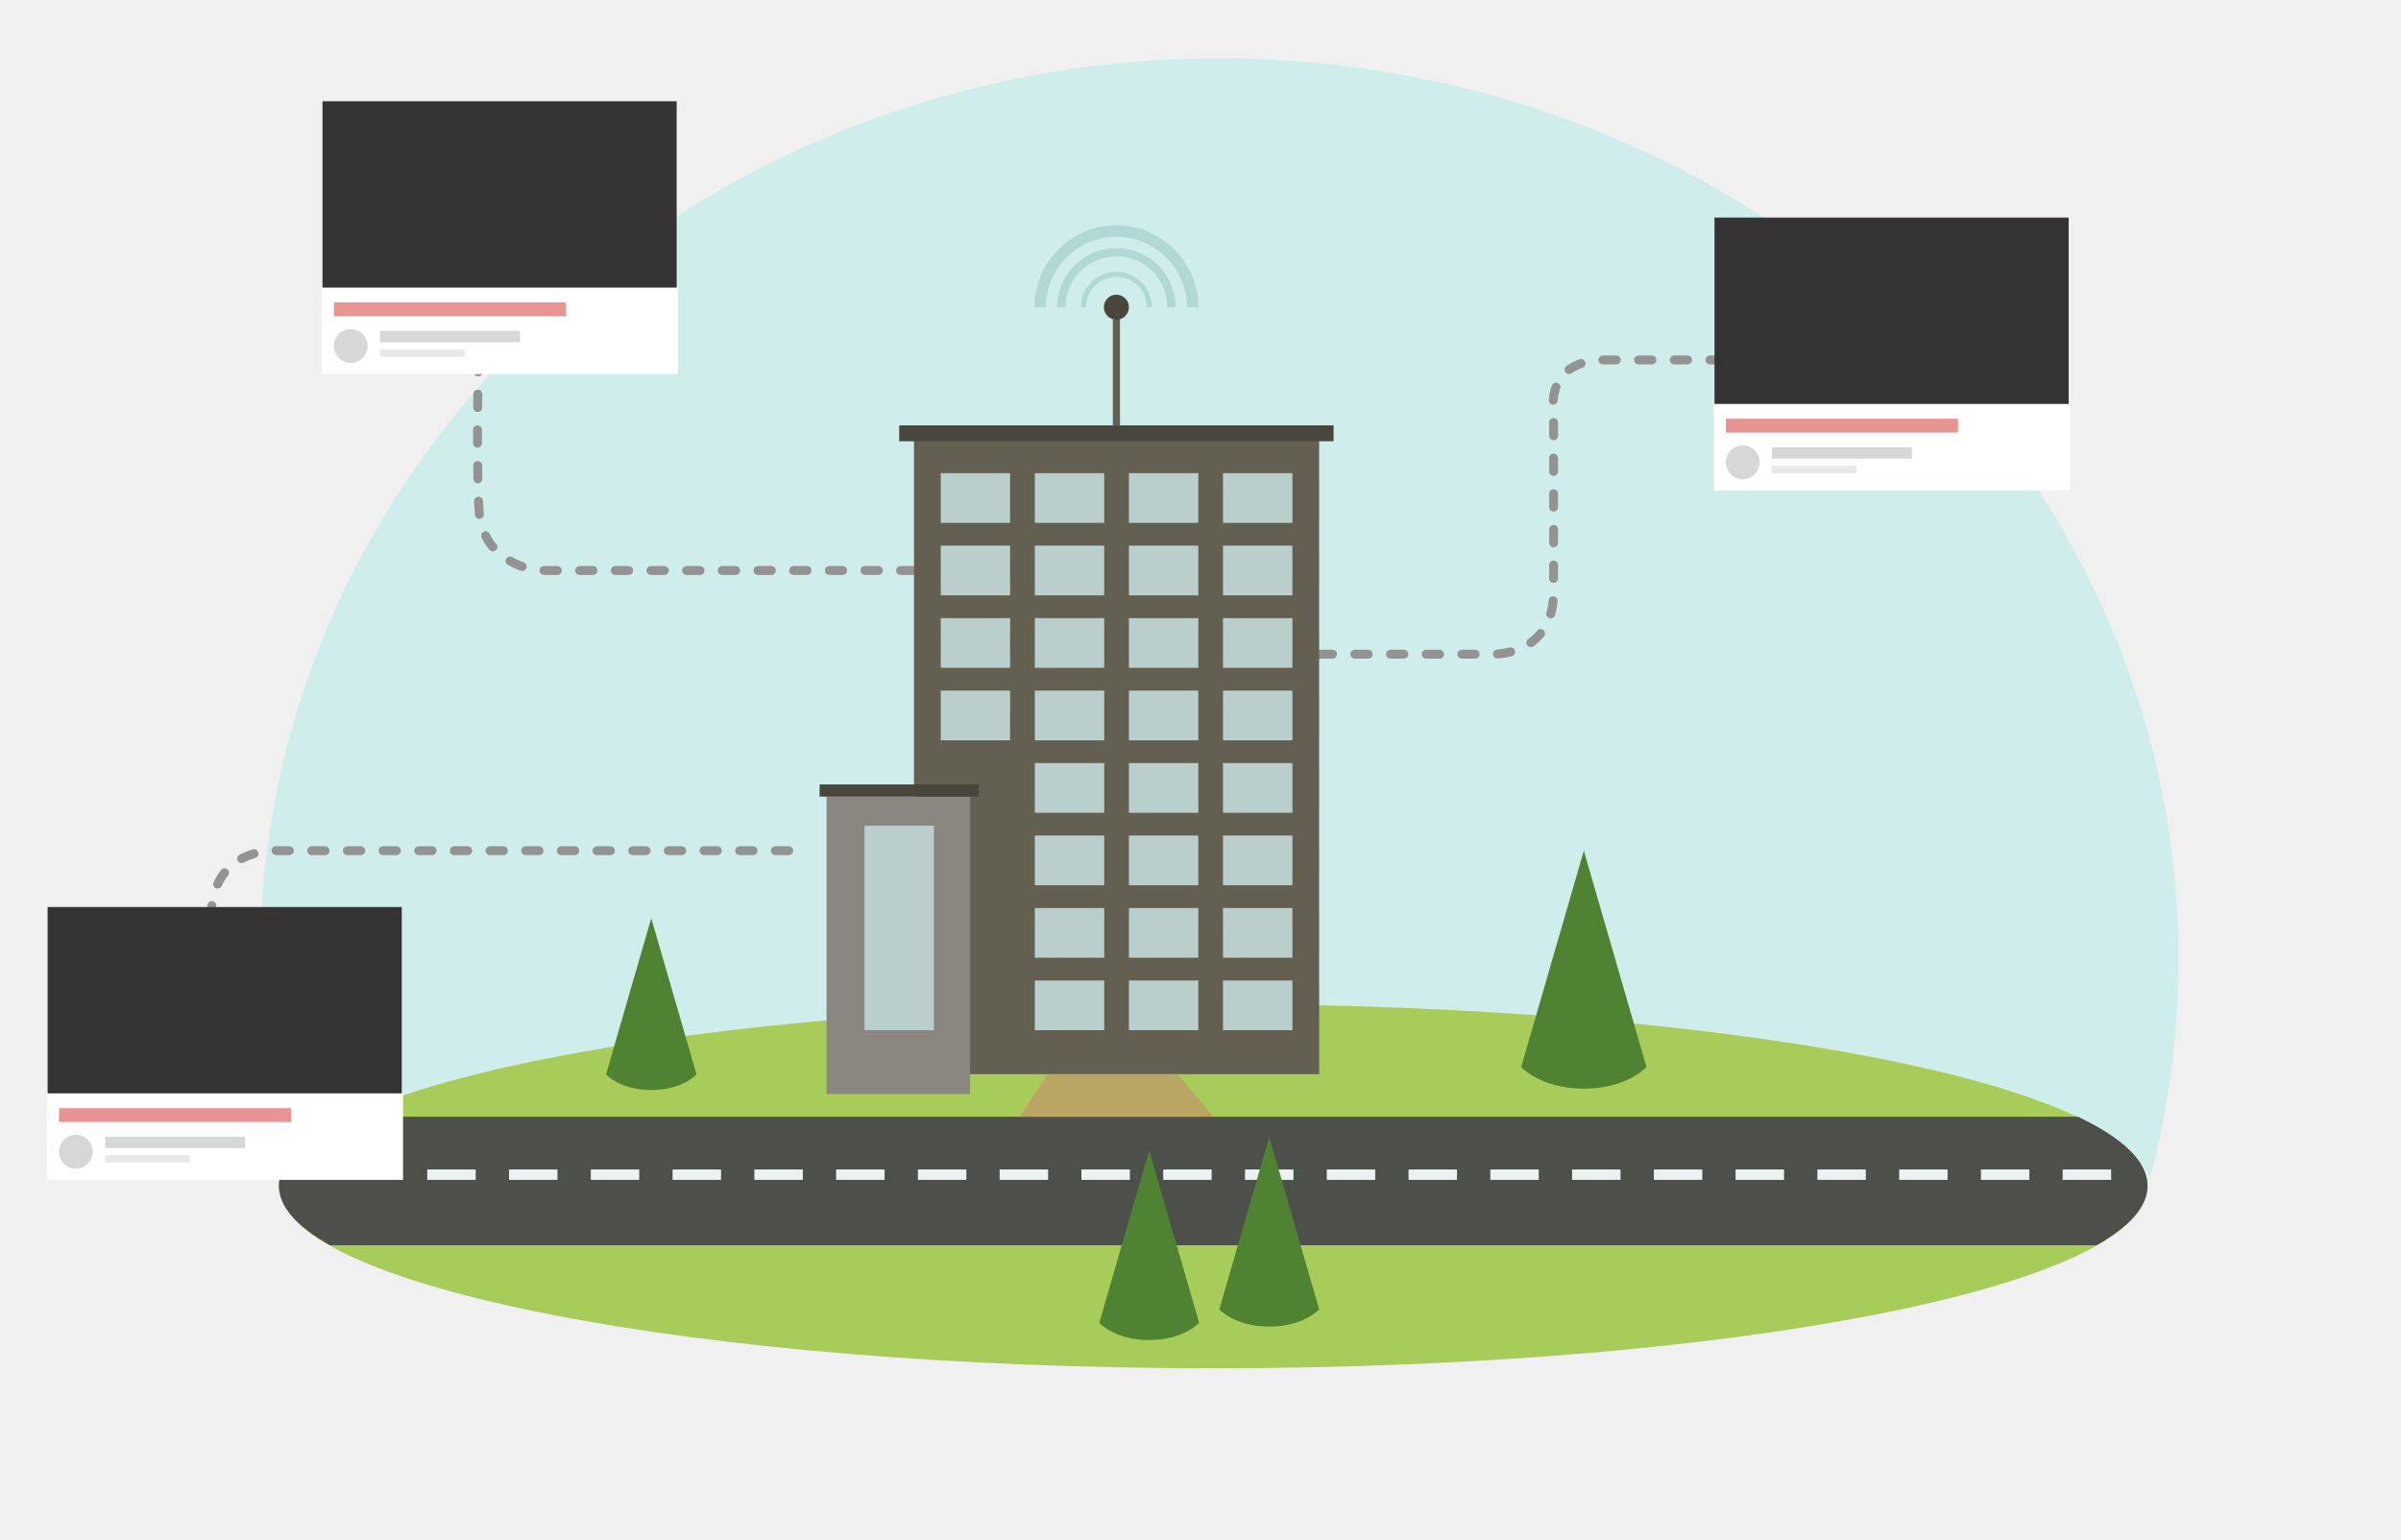
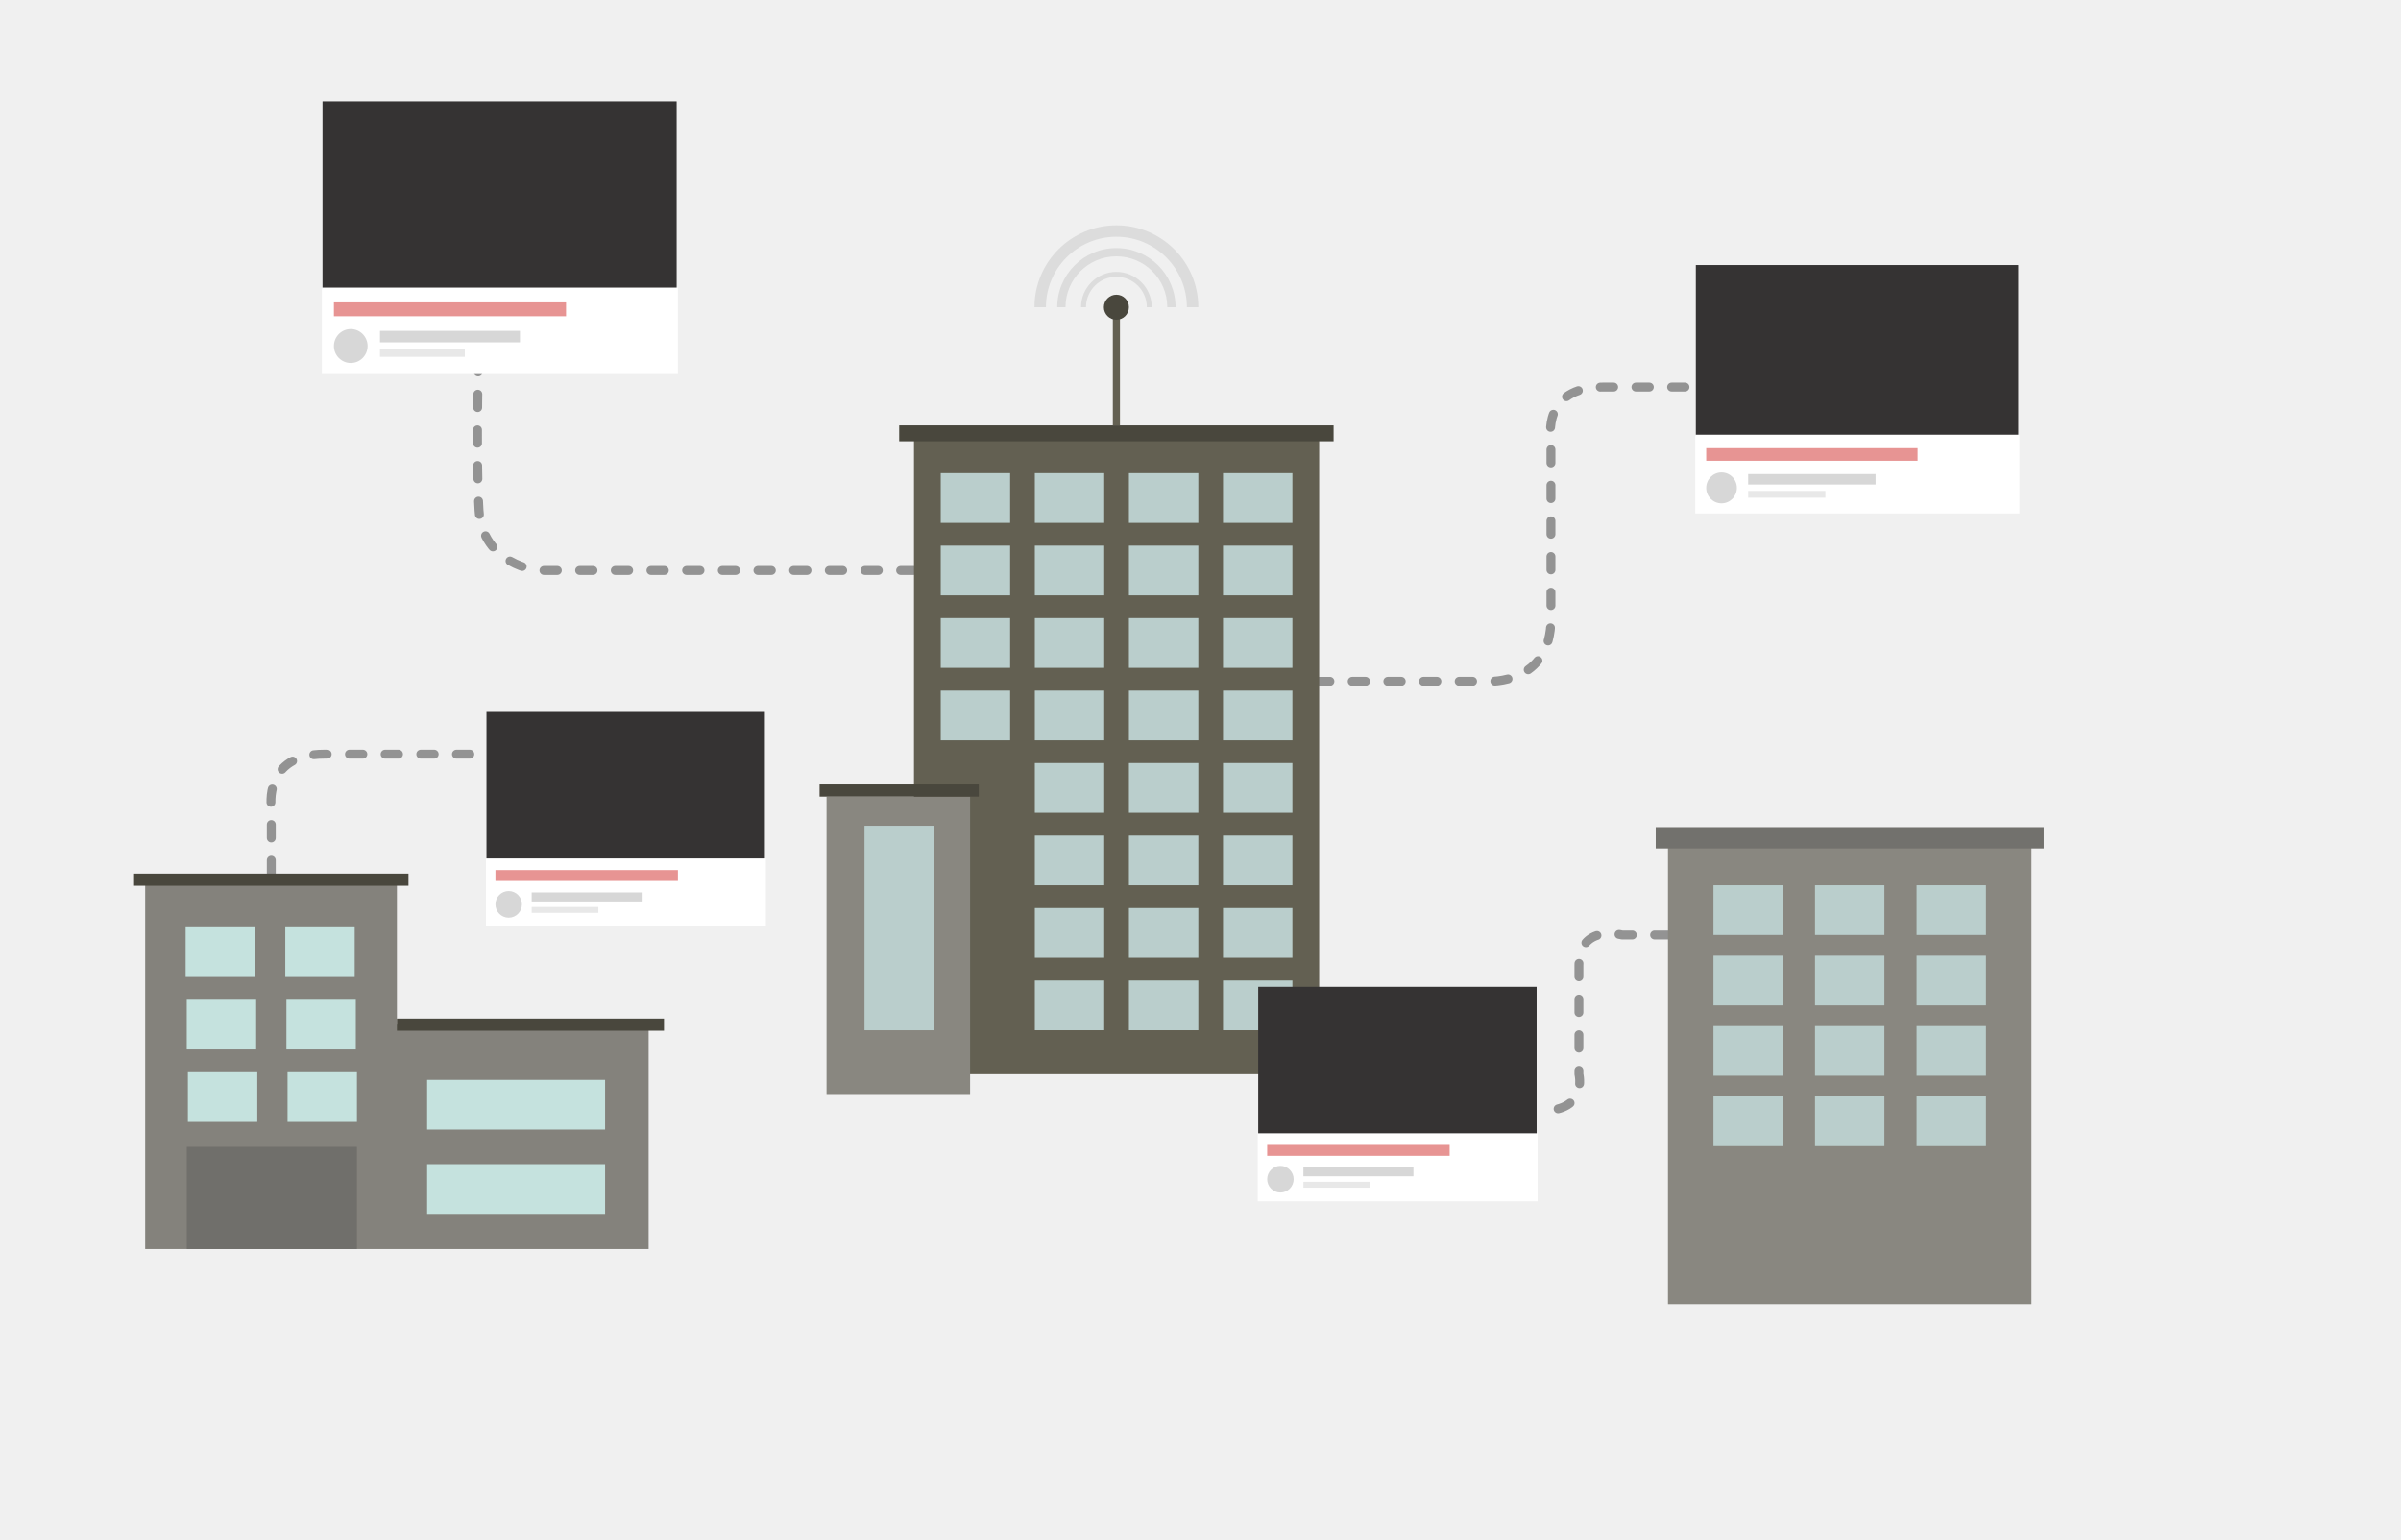
<svg xmlns="http://www.w3.org/2000/svg" version="1.1" id="Layer_1" x="0px" y="0px" width="460px" height="295px" viewBox="0 0 460 295" enable-background="new 0 0 460 295" xml:space="preserve">
-   <g>
-     <path fill="#CEEDEB" d="M233.607,193.859c93.629,0,170.453,14.015,178.322,31.869c3.555-13.407,5.453-27.43,5.453-41.87   c0-95.361-82.279-172.667-183.775-172.667S49.833,88.497,49.833,183.858c0,14.44,1.898,28.462,5.452,41.868   C63.157,207.873,139.981,193.859,233.607,193.859z" />
-   </g>
-   <path fill="none" stroke="#939393" stroke-width="1.708" stroke-linecap="round" stroke-linejoin="round" stroke-miterlimit="10" stroke-dasharray="2.562,4.271" d="  M252.734,125.375l32.913-0.006c0,0,12,0.667,12-12s0-34.463,0-34.463s-1.822-9.923,9.922-9.923s29.744,0,29.744,0" />
-   <rect x="328.476" y="41.701" fill="#353333" width="67.85" height="35.993" />
-   <rect x="328.354" y="77.413" fill="#FFFFFF" width="68.215" height="16.577" />
-   <rect x="330.661" y="80.246" opacity="0.5" fill="#CF2A28" enable-background="new    " width="44.475" height="2.66" />
-   <ellipse fill="#D7D7D7" cx="333.888" cy="88.611" rx="3.227" ry="3.251" />
-   <rect x="339.491" y="85.701" fill="#D7D7D7" width="26.812" height="2.2" />
-   <rect x="339.491" y="89.249" fill="#E8E8E8" width="16.252" height="1.432" />
+   <path fill="none" stroke="#939393" stroke-width="1.708" stroke-linecap="round" stroke-linejoin="round" stroke-miterlimit="10" stroke-dasharray="2.562,4.271" d="  M319.562,179.181h-8.812c0,0-8.25-2.181-8.25,5.819s0,20.867,0,20.867s1.764,6.993-6.993,6.993" />
+   <path fill="none" stroke="#939393" stroke-width="1.708" stroke-linecap="round" stroke-linejoin="round" stroke-miterlimit="10" stroke-dasharray="2.562,4.271" d="  M51.976,167.416v-12.724c0,0-1.54-10.158,10.158-10.158s30.912,0,30.912,0" />
+   <path fill="none" stroke="#939393" stroke-width="1.708" stroke-linecap="round" stroke-linejoin="round" stroke-miterlimit="10" stroke-dasharray="2.562,4.271" d="  M252.229,130.569l32.912-0.006c0,0,12,0.667,12-12s0-34.463,0-34.463s-1.821-9.923,9.922-9.923c11.744,0,29.744,0,29.744,0" />
+   <rect x="324.897" y="50.792" fill="#353333" width="61.774" height="32.77" />
+   <rect x="324.785" y="83.307" fill="#FFFFFF" width="62.108" height="15.093" />
+   <rect x="326.886" y="85.886" opacity="0.5" fill="#CF2A28" enable-background="new    " width="40.494" height="2.422" />
+   <ellipse fill="#D7D7D7" cx="329.825" cy="93.502" rx="2.938" ry="2.96" />
+   <rect x="334.926" y="90.853" fill="#D7D7D7" width="24.411" height="2.003" />
+   <rect x="334.926" y="94.083" fill="#E8E8E8" width="14.797" height="1.304" />
  <path fill="none" stroke="#939393" stroke-width="1.708" stroke-linecap="round" stroke-linejoin="round" stroke-miterlimit="10" stroke-dasharray="2.562,4.271" d="  M175.108,109.333h-72c0,0-10.667-1.047-11.333-11.523s0-34.049,0-34.049" />
  <rect x="61.789" y="19.403" fill="#353333" width="67.85" height="35.993" />
  <rect x="61.667" y="55.115" fill="#FFFFFF" width="68.215" height="16.577" />
  <rect x="63.973" y="57.948" opacity="0.5" fill="#CF2A28" enable-background="new    " width="44.475" height="2.66" />
  <ellipse fill="#D7D7D7" cx="67.201" cy="66.312" rx="3.227" ry="3.251" />
  <rect x="72.803" y="63.403" fill="#D7D7D7" width="26.813" height="2.2" />
  <rect x="72.803" y="66.95" fill="#E8E8E8" width="16.253" height="1.432" />
-   <ellipse fill="#A8CC5A" cx="232.441" cy="227.328" rx="179" ry="34.895" />
-   <path fill="#4D4F4A" d="M53.441,227.252c0,3.99,3.445,7.822,9.771,11.394H401.67c6.326-3.571,9.771-7.403,9.771-11.394  c0-4.688-4.754-9.158-13.352-13.241H66.792C58.193,218.094,53.441,222.564,53.441,227.252z" />
-   <path fill="#4F8231" d="M303.441,163.033l-12,41.455c0,0,3.709,4.146,12,4.146s12-4.146,12-4.146L303.441,163.033z" />
-   <path fill="#4F8231" d="M220.17,220.476l-9.562,33.034c0,0,2.956,3.305,9.562,3.305c6.608,0,9.564-3.305,9.564-3.305L220.17,220.476  z" />
-   <path fill="#4F8231" d="M124.775,175.967l-8.667,29.939c0,0,2.679,2.994,8.667,2.994c5.989,0,8.667-2.994,8.667-2.994  L124.775,175.967z" />
  <rect x="175.108" y="83.045" fill="#636052" width="77.626" height="122.822" />
  <rect x="158.358" y="152.666" fill="#898780" width="27.5" height="57" />
  <rect x="157.024" y="150.334" fill="#49473D" width="30.5" height="2.332" />
  <rect x="172.274" y="81.522" fill="#49473D" width="83.226" height="3.045" />
-   <path fill="none" stroke="#939393" stroke-width="1.708" stroke-linecap="round" stroke-linejoin="round" stroke-miterlimit="10" stroke-dasharray="2.562,4.271" d="  M151.107,163.033H53.441c0,0-13-1.1-13,12.934" />
-   <rect x="9.122" y="173.83" fill="#353333" width="67.85" height="35.992" />
-   <rect x="9" y="209.541" fill="#FFFFFF" width="68.215" height="16.578" />
-   <rect x="11.307" y="212.375" opacity="0.5" fill="#CF2A28" enable-background="new    " width="44.475" height="2.66" />
-   <ellipse fill="#D7D7D7" cx="14.534" cy="220.739" rx="3.227" ry="3.251" />
-   <rect x="20.137" y="217.83" fill="#D7D7D7" width="26.813" height="2.199" />
-   <rect x="20.137" y="221.377" fill="#E8E8E8" width="16.253" height="1.432" />
-   <polygon fill="#BAA663" points="232.505,214.011 225.572,205.867 200.671,205.867 195.338,214.011 " />
  <rect x="180.234" y="90.681" fill="#BACECC" width="13.295" height="9.526" />
  <rect x="198.261" y="90.681" fill="#BACECC" width="13.294" height="9.526" />
  <rect x="216.288" y="90.681" fill="#BACECC" width="13.295" height="9.526" />
  <rect x="234.314" y="90.681" fill="#BACECC" width="13.295" height="9.526" />
  <rect x="180.234" y="104.57" fill="#BACECC" width="13.295" height="9.526" />
  <rect x="198.261" y="104.57" fill="#BACECC" width="13.294" height="9.526" />
  <rect x="216.288" y="104.57" fill="#BACECC" width="13.295" height="9.526" />
  <rect x="234.314" y="104.57" fill="#BACECC" width="13.295" height="9.526" />
  <rect x="180.234" y="118.46" fill="#BACECC" width="13.295" height="9.526" />
  <rect x="198.261" y="118.46" fill="#BACECC" width="13.294" height="9.526" />
  <rect x="216.288" y="118.46" fill="#BACECC" width="13.295" height="9.526" />
  <rect x="234.314" y="118.46" fill="#BACECC" width="13.295" height="9.526" />
  <rect x="180.234" y="132.35" fill="#BACECC" width="13.295" height="9.526" />
  <rect x="198.261" y="132.35" fill="#BACECC" width="13.294" height="9.526" />
  <rect x="216.288" y="132.35" fill="#BACECC" width="13.295" height="9.526" />
  <rect x="234.314" y="132.35" fill="#BACECC" width="13.295" height="9.526" />
  <rect x="198.261" y="146.239" fill="#BACECC" width="13.294" height="9.526" />
  <rect x="216.288" y="146.239" fill="#BACECC" width="13.295" height="9.526" />
  <rect x="234.314" y="146.239" fill="#BACECC" width="13.295" height="9.526" />
  <rect x="198.261" y="160.129" fill="#BACECC" width="13.294" height="9.526" />
  <rect x="216.288" y="160.129" fill="#BACECC" width="13.295" height="9.526" />
  <rect x="234.314" y="160.129" fill="#BACECC" width="13.295" height="9.526" />
-   <rect x="198.261" y="174.019" fill="#BACECC" width="13.294" height="9.526" />
-   <rect x="216.288" y="174.019" fill="#BACECC" width="13.295" height="9.526" />
-   <rect x="234.314" y="174.019" fill="#BACECC" width="13.295" height="9.526" />
-   <rect x="198.261" y="187.908" fill="#BACECC" width="13.294" height="9.526" />
-   <rect x="165.627" y="158.25" fill="#BACECC" width="13.294" height="39.185" />
-   <rect x="216.288" y="187.908" fill="#BACECC" width="13.295" height="9.526" />
-   <rect x="234.314" y="187.908" fill="#BACECC" width="13.295" height="9.526" />
-   <rect x="81.857" y="224.125" fill="#EBF2F1" width="9.285" height="1.994" />
-   <rect x="97.524" y="224.125" fill="#EBF2F1" width="9.285" height="1.994" />
-   <rect x="113.19" y="224.125" fill="#EBF2F1" width="9.285" height="1.994" />
-   <rect x="128.857" y="224.125" fill="#EBF2F1" width="9.285" height="1.994" />
-   <rect x="144.523" y="224.125" fill="#EBF2F1" width="9.285" height="1.994" />
-   <rect x="160.19" y="224.125" fill="#EBF2F1" width="9.285" height="1.994" />
-   <rect x="175.856" y="224.125" fill="#EBF2F1" width="9.285" height="1.994" />
-   <rect x="191.523" y="224.125" fill="#EBF2F1" width="9.285" height="1.994" />
-   <rect x="207.189" y="224.125" fill="#EBF2F1" width="9.285" height="1.994" />
-   <rect x="222.856" y="224.125" fill="#EBF2F1" width="9.285" height="1.994" />
-   <rect x="238.522" y="224.125" fill="#EBF2F1" width="9.284" height="1.994" />
-   <rect x="254.189" y="224.125" fill="#EBF2F1" width="9.283" height="1.994" />
-   <rect x="269.855" y="224.125" fill="#EBF2F1" width="9.283" height="1.994" />
-   <rect x="285.521" y="224.125" fill="#EBF2F1" width="9.283" height="1.994" />
-   <rect x="301.188" y="224.125" fill="#EBF2F1" width="9.283" height="1.994" />
-   <rect x="316.854" y="224.125" fill="#EBF2F1" width="9.283" height="1.994" />
-   <rect x="332.52" y="224.125" fill="#EBF2F1" width="9.283" height="1.994" />
-   <rect x="348.186" y="224.125" fill="#EBF2F1" width="9.283" height="1.994" />
-   <rect x="363.852" y="224.125" fill="#EBF2F1" width="9.283" height="1.994" />
-   <rect x="379.518" y="224.125" fill="#EBF2F1" width="9.283" height="1.994" />
-   <rect x="395.184" y="224.125" fill="#EBF2F1" width="9.283" height="1.994" />
-   <path fill="#4F8231" d="M243.17,217.897l-9.562,33.034c0,0,2.956,3.305,9.562,3.305c6.608,0,9.564-3.305,9.564-3.305L243.17,217.897  z" />
+   <rect x="198.261" y="174.02" fill="#BACECC" width="13.294" height="9.525" />
+   <rect x="216.288" y="174.02" fill="#BACECC" width="13.295" height="9.525" />
+   <rect x="234.314" y="174.02" fill="#BACECC" width="13.295" height="9.525" />
+   <rect x="198.261" y="187.908" fill="#BACECC" width="13.294" height="9.525" />
+   <rect x="165.627" y="158.25" fill="#BACECC" width="13.294" height="39.186" />
+   <rect x="216.288" y="187.908" fill="#BACECC" width="13.295" height="9.525" />
+   <rect x="234.314" y="187.908" fill="#BACECC" width="13.295" height="9.525" />
  <rect x="213.206" y="59.698" fill="#636052" width="1.363" height="21.825" />
  <circle fill="#49473D" cx="213.887" cy="58.875" r="2.401" />
-   <path fill="#B2D8D5" d="M213.887,43.18c-8.668,0-15.695,7.027-15.695,15.695h2.195c0-7.456,6.044-13.5,13.5-13.5  c7.457,0,13.5,6.044,13.5,13.5h2.196C229.583,50.207,222.555,43.18,213.887,43.18z" />
-   <path fill="#B2D8D5" d="M213.887,47.542c-6.259,0-11.333,5.074-11.333,11.333h1.585c0-5.384,4.364-9.748,9.748-9.748  c5.384,0,9.749,4.364,9.749,9.748h1.585C225.221,52.616,220.146,47.542,213.887,47.542z" />
-   <path fill="#B2D8D5" d="M213.887,52.103c-3.74,0-6.773,3.032-6.773,6.772h0.948c0-3.217,2.608-5.825,5.825-5.825  c3.218,0,5.826,2.608,5.826,5.825h0.948C220.66,55.135,217.627,52.103,213.887,52.103z" />
+   <path fill="#DCDCDC" d="M213.887,43.18c-8.668,0-15.695,7.027-15.695,15.695h2.195c0-7.456,6.044-13.5,13.5-13.5  c7.457,0,13.5,6.044,13.5,13.5h2.196C229.583,50.207,222.555,43.18,213.887,43.18z" />
+   <path fill="#DCDCDC" d="M213.887,47.542c-6.259,0-11.333,5.074-11.333,11.333h1.585c0-5.384,4.364-9.748,9.748-9.748  c5.384,0,9.749,4.364,9.749,9.748h1.585C225.221,52.616,220.146,47.542,213.887,47.542z" />
+   <path fill="#DCDCDC" d="M213.887,52.103c-3.74,0-6.773,3.032-6.773,6.772h0.948c0-3.217,2.608-5.825,5.825-5.825  c3.218,0,5.826,2.608,5.826,5.825h0.948C220.66,55.135,217.627,52.103,213.887,52.103z" />
+   <rect x="319.562" y="160.555" fill="#898780" width="69.639" height="89.371" />
+   <polygon fill="#84827C" points="76.043,196.361 76.043,168.582 27.816,168.582 27.816,239.375 76.043,239.375 124.271,239.375   124.271,196.361 " />
+   <rect x="241.058" y="189.113" fill="#353333" width="53.339" height="28.294" />
+   <rect x="240.962" y="217.188" fill="#FFFFFF" width="53.625" height="13.031" />
+   <rect x="242.775" y="219.414" opacity="0.5" fill="#CF2A28" enable-background="new    " width="34.962" height="2.091" />
+   <ellipse fill="#D7D7D7" cx="245.312" cy="225.989" rx="2.537" ry="2.556" />
+   <rect x="249.717" y="223.702" fill="#D7D7D7" width="21.078" height="1.729" />
+   <rect x="249.717" y="226.49" fill="#E8E8E8" width="12.776" height="1.126" />
+   <rect x="93.203" y="136.439" fill="#353333" width="53.339" height="28.293" />
+   <rect x="93.107" y="164.514" fill="#FFFFFF" width="53.625" height="13.031" />
+   <rect x="94.92" y="166.74" opacity="0.5" fill="#CF2A28" enable-background="new    " width="34.962" height="2.09" />
+   <ellipse fill="#D7D7D7" cx="97.458" cy="173.315" rx="2.537" ry="2.556" />
+   <rect x="101.862" y="171.027" fill="#D7D7D7" width="21.078" height="1.73" />
+   <rect x="101.862" y="173.816" fill="#E8E8E8" width="12.776" height="1.125" />
+   <rect x="25.69" y="167.416" fill="#49473D" width="52.572" height="2.332" />
+   <rect x="76.043" y="195.195" fill="#49473D" width="51.171" height="2.332" />
+   <rect x="35.566" y="177.709" fill="#C5E2DE" width="13.295" height="9.525" />
+   <rect x="54.659" y="177.71" fill="#C5E2DE" width="13.295" height="9.525" />
+   <rect x="35.782" y="191.598" fill="#C5E2DE" width="13.295" height="9.525" />
+   <rect x="54.875" y="191.599" fill="#C5E2DE" width="13.295" height="9.525" />
+   <rect x="35.998" y="205.486" fill="#C5E2DE" width="13.295" height="9.525" />
+   <rect x="55.091" y="205.487" fill="#C5E2DE" width="13.295" height="9.525" />
+   <rect x="81.833" y="206.951" fill="#C5E2DE" width="34.097" height="9.525" />
+   <rect x="81.833" y="223.104" fill="#C5E2DE" width="34.097" height="9.525" />
+   <rect x="35.782" y="219.787" fill="#706F6B" width="32.604" height="19.588" />
+   <rect x="317.214" y="158.514" fill="#72716D" width="74.333" height="4.083" />
+   <rect x="328.278" y="169.655" fill="#BACECC" width="13.294" height="9.525" />
+   <rect x="347.733" y="169.655" fill="#BACECC" width="13.294" height="9.525" />
+   <rect x="367.188" y="169.655" fill="#BACECC" width="13.294" height="9.525" />
+   <rect x="328.278" y="183.146" fill="#BACECC" width="13.294" height="9.525" />
+   <rect x="347.733" y="183.146" fill="#BACECC" width="13.294" height="9.525" />
+   <rect x="367.188" y="183.146" fill="#BACECC" width="13.294" height="9.525" />
+   <rect x="328.278" y="196.636" fill="#BACECC" width="13.294" height="9.525" />
+   <rect x="347.733" y="196.636" fill="#BACECC" width="13.294" height="9.525" />
+   <rect x="367.188" y="196.636" fill="#BACECC" width="13.294" height="9.525" />
+   <rect x="328.278" y="210.126" fill="#BACECC" width="13.294" height="9.525" />
+   <rect x="347.733" y="210.126" fill="#BACECC" width="13.294" height="9.525" />
+   <rect x="367.188" y="210.126" fill="#BACECC" width="13.294" height="9.525" />
</svg>
